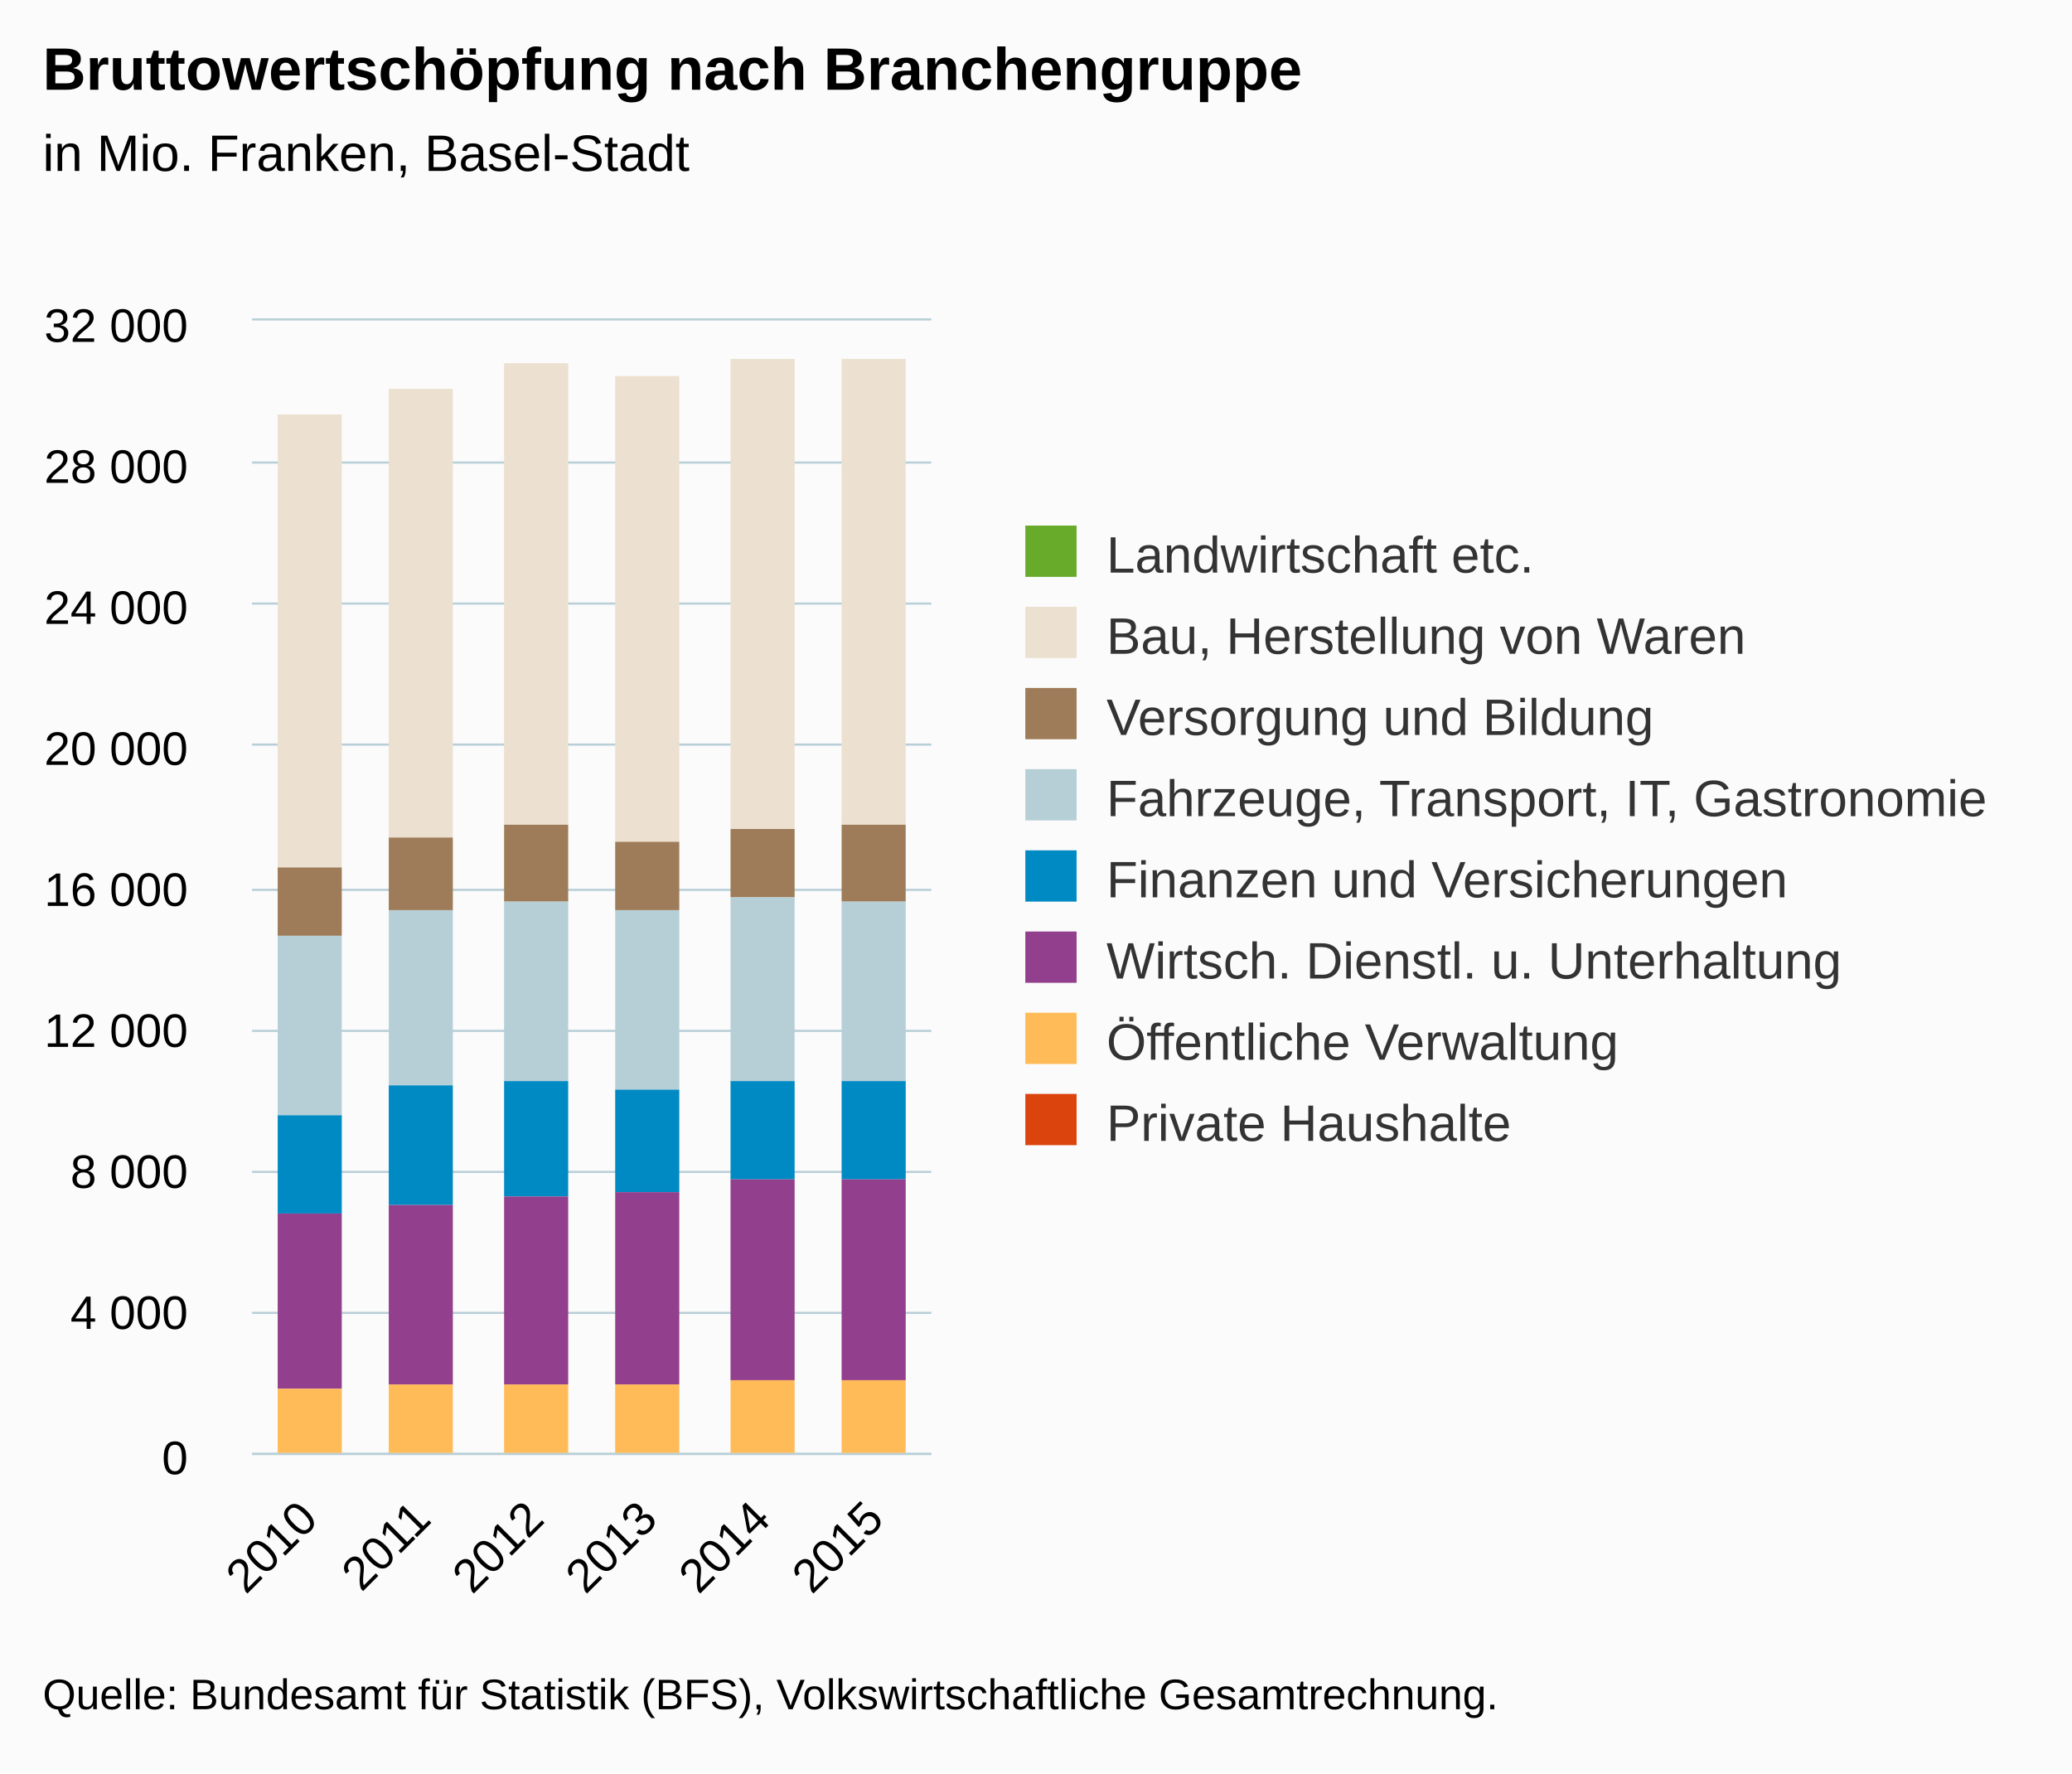
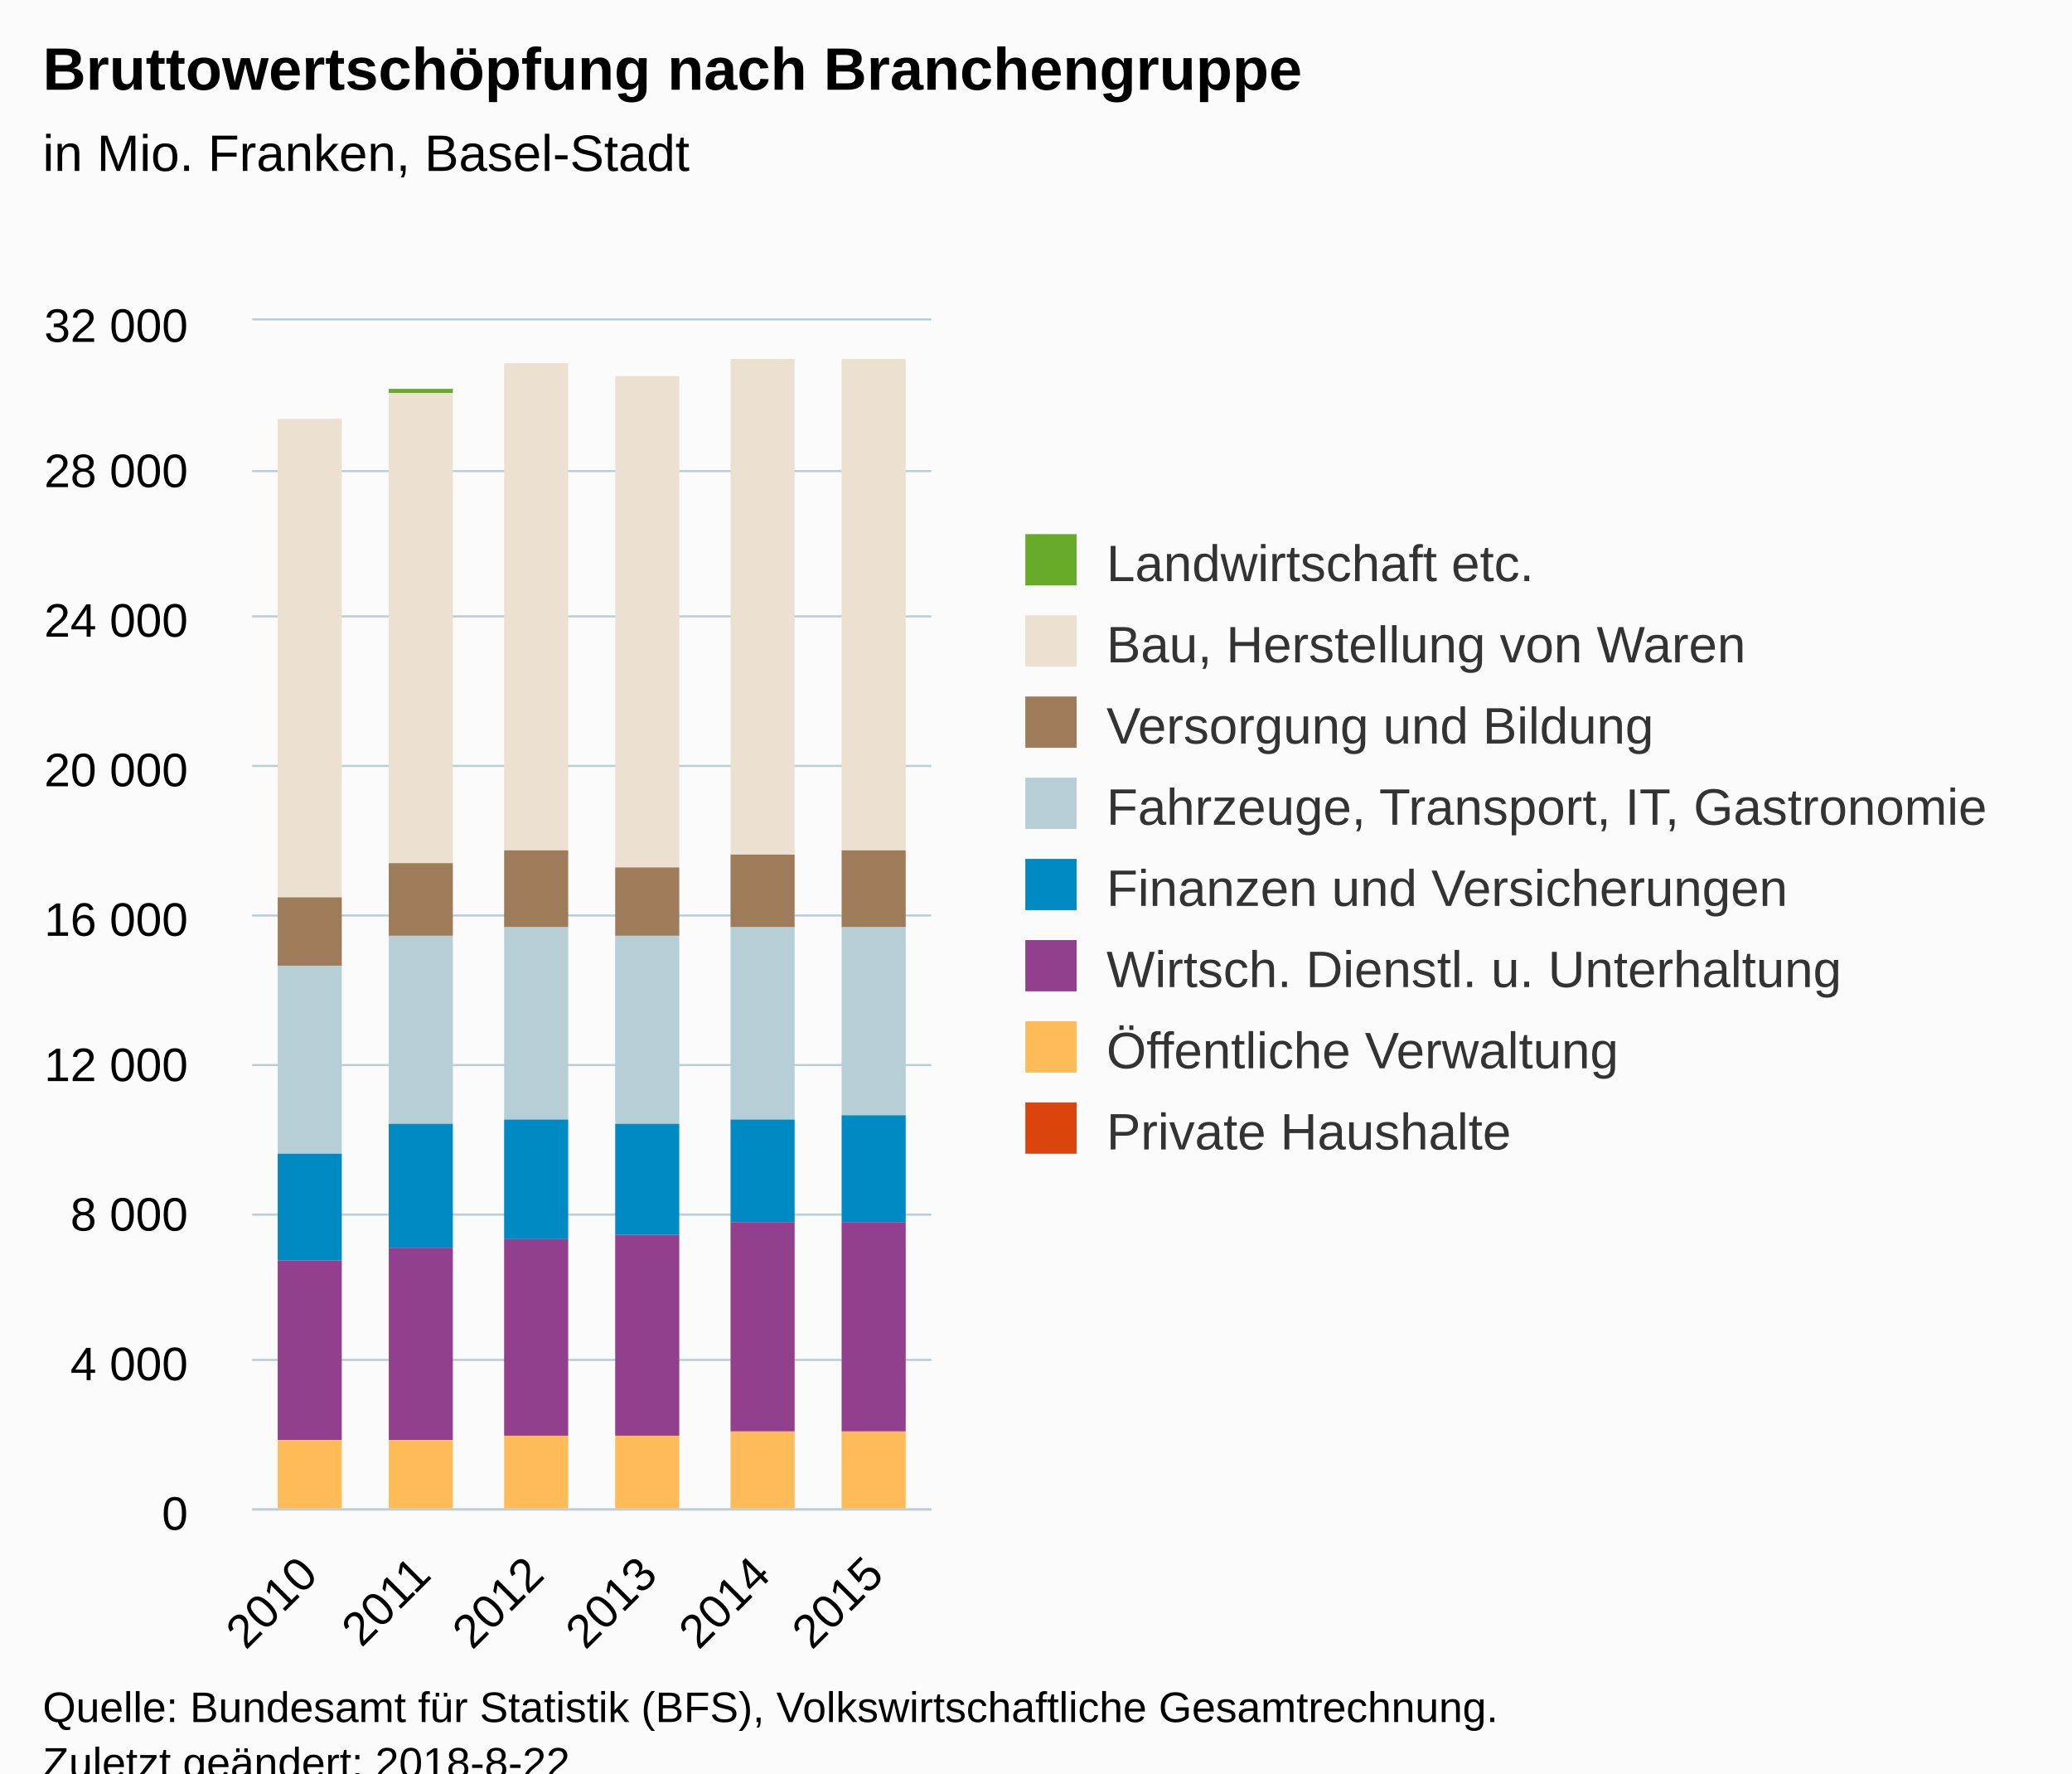
<svg xmlns="http://www.w3.org/2000/svg" version="1.1" class="highcharts-root" style="font-family:Arial;font-size:12px;" viewBox="0 0 485 415">
  <defs>
-     <clipPath id="highcharts-aaek1a6-6">
-       <rect x="0" y="0" width="159" height="265" fill="none" />
+     <clipPath id="highcharts-mgx6qn5-6">
+       <rect x="0" y="0" width="159" height="278" fill="none" />
    </clipPath>
-     <clipPath id="highcharts-aaek1a6-7">
-       <rect x="0" y="0" width="159" height="265" fill="none" />
+     <clipPath id="highcharts-mgx6qn5-7">
+       <rect x="0" y="0" width="159" height="278" fill="none" />
    </clipPath>
  </defs>
-   <rect fill="#fbfbfb" class="highcharts-background" x="0" y="0" width="485" height="415" rx="0" ry="0" />
-   <rect fill="none" class="highcharts-plot-background" x="59" y="75" width="159" height="265" />
+   <rect fill="#fbfbfb" class="highcharts-background" x="0" y="0" width="485" height="428" rx="0" ry="0" />
+   <rect fill="none" class="highcharts-plot-background" x="59" y="75" width="159" height="278" />
  <g class="highcharts-pane-group" data-z-index="0" />
  <g class="highcharts-grid highcharts-xaxis-grid " data-z-index="1">
-     <path fill="none" data-z-index="1" class="highcharts-grid-line" d="M 85.5 75 L 85.5 340" opacity="1" />
-     <path fill="none" data-z-index="1" class="highcharts-grid-line" d="M 111.5 75 L 111.5 340" opacity="1" />
-     <path fill="none" data-z-index="1" class="highcharts-grid-line" d="M 138.5 75 L 138.5 340" opacity="1" />
-     <path fill="none" data-z-index="1" class="highcharts-grid-line" d="M 164.5 75 L 164.5 340" opacity="1" />
-     <path fill="none" data-z-index="1" class="highcharts-grid-line" d="M 191.5 75 L 191.5 340" opacity="1" />
-     <path fill="none" data-z-index="1" class="highcharts-grid-line" d="M 217.5 75 L 217.5 340" opacity="1" />
-     <path fill="none" data-z-index="1" class="highcharts-grid-line" d="M 58.5 75 L 58.5 340" opacity="1" />
+     <path fill="none" data-z-index="1" class="highcharts-grid-line" d="M 85.5 75 L 85.5 353" opacity="1" />
+     <path fill="none" data-z-index="1" class="highcharts-grid-line" d="M 111.5 75 L 111.5 353" opacity="1" />
+     <path fill="none" data-z-index="1" class="highcharts-grid-line" d="M 138.5 75 L 138.5 353" opacity="1" />
+     <path fill="none" data-z-index="1" class="highcharts-grid-line" d="M 164.5 75 L 164.5 353" opacity="1" />
+     <path fill="none" data-z-index="1" class="highcharts-grid-line" d="M 191.5 75 L 191.5 353" opacity="1" />
+     <path fill="none" data-z-index="1" class="highcharts-grid-line" d="M 217.5 75 L 217.5 353" opacity="1" />
+     <path fill="none" data-z-index="1" class="highcharts-grid-line" d="M 58.5 75 L 58.5 353" opacity="1" />
  </g>
  <g class="highcharts-grid highcharts-yaxis-grid " data-z-index="1">
-     <path fill="none" stroke="#B9CFD7" stroke-width="0.5" data-z-index="1" class="highcharts-grid-line" d="M 59 340.25 L 218 340.25" opacity="1" />
-     <path fill="none" stroke="#B9CFD7" stroke-width="0.5" data-z-index="1" class="highcharts-grid-line" d="M 59 307.25 L 218 307.25" opacity="1" />
-     <path fill="none" stroke="#B9CFD7" stroke-width="0.5" data-z-index="1" class="highcharts-grid-line" d="M 59 274.25 L 218 274.25" opacity="1" />
-     <path fill="none" stroke="#B9CFD7" stroke-width="0.5" data-z-index="1" class="highcharts-grid-line" d="M 59 241.25 L 218 241.25" opacity="1" />
-     <path fill="none" stroke="#B9CFD7" stroke-width="0.5" data-z-index="1" class="highcharts-grid-line" d="M 59 208.25 L 218 208.25" opacity="1" />
-     <path fill="none" stroke="#B9CFD7" stroke-width="0.5" data-z-index="1" class="highcharts-grid-line" d="M 59 174.25 L 218 174.25" opacity="1" />
-     <path fill="none" stroke="#B9CFD7" stroke-width="0.5" data-z-index="1" class="highcharts-grid-line" d="M 59 141.25 L 218 141.25" opacity="1" />
-     <path fill="none" stroke="#B9CFD7" stroke-width="0.5" data-z-index="1" class="highcharts-grid-line" d="M 59 108.25 L 218 108.25" opacity="1" />
+     <path fill="none" stroke="#B9CFD7" stroke-width="0.5" data-z-index="1" class="highcharts-grid-line" d="M 59 353.25 L 218 353.25" opacity="1" />
+     <path fill="none" stroke="#B9CFD7" stroke-width="0.5" data-z-index="1" class="highcharts-grid-line" d="M 59 318.25 L 218 318.25" opacity="1" />
+     <path fill="none" stroke="#B9CFD7" stroke-width="0.5" data-z-index="1" class="highcharts-grid-line" d="M 59 284.25 L 218 284.25" opacity="1" />
+     <path fill="none" stroke="#B9CFD7" stroke-width="0.5" data-z-index="1" class="highcharts-grid-line" d="M 59 249.25 L 218 249.25" opacity="1" />
+     <path fill="none" stroke="#B9CFD7" stroke-width="0.5" data-z-index="1" class="highcharts-grid-line" d="M 59 214.25 L 218 214.25" opacity="1" />
+     <path fill="none" stroke="#B9CFD7" stroke-width="0.5" data-z-index="1" class="highcharts-grid-line" d="M 59 179.25 L 218 179.25" opacity="1" />
+     <path fill="none" stroke="#B9CFD7" stroke-width="0.5" data-z-index="1" class="highcharts-grid-line" d="M 59 144.25 L 218 144.25" opacity="1" />
+     <path fill="none" stroke="#B9CFD7" stroke-width="0.5" data-z-index="1" class="highcharts-grid-line" d="M 59 110.25 L 218 110.25" opacity="1" />
    <path fill="none" stroke="#B9CFD7" stroke-width="0.5" data-z-index="1" class="highcharts-grid-line" d="M 59 74.75 L 218 74.75" opacity="1" />
  </g>
-   <rect fill="none" class="highcharts-plot-border" data-z-index="1" x="59" y="75" width="159" height="265" />
+   <rect fill="none" class="highcharts-plot-border" data-z-index="1" x="59" y="75" width="159" height="278" />
  <g class="highcharts-axis highcharts-xaxis " data-z-index="2">
-     <path fill="none" class="highcharts-axis-line" stroke="#B9CFD7" stroke-width="0.5" data-z-index="7" d="M 59 340.25 L 218 340.25" />
+     <path fill="none" class="highcharts-axis-line" stroke="#B9CFD7" stroke-width="0.5" data-z-index="7" d="M 59 353.25 L 218 353.25" />
  </g>
  <g class="highcharts-axis highcharts-yaxis " data-z-index="2">
-     <path fill="none" class="highcharts-axis-line" data-z-index="7" d="M 59 75 L 59 340" />
+     <path fill="none" class="highcharts-axis-line" data-z-index="7" d="M 59 75 L 59 353" />
  </g>
  <g class="highcharts-series-group" data-z-index="3">
-     <g data-z-index="0.1" class="highcharts-series highcharts-series-0 highcharts-column-series " transform="translate(59,75) scale(1 1)" clip-path="url(#highcharts-aaek1a6-7)">
-       <rect x="6" y="22" width="15" height="0" fill="#68AB2B" class="highcharts-point" />
-       <rect x="32" y="16" width="15" height="0" fill="#68AB2B" class="highcharts-point" />
+     <g data-z-index="0.1" class="highcharts-series highcharts-series-0 highcharts-column-series " transform="translate(59,75) scale(1 1)" clip-path="url(#highcharts-mgx6qn5-7)">
+       <rect x="6" y="23" width="15" height="0" fill="#68AB2B" class="highcharts-point" />
+       <rect x="32" y="16" width="15" height="1" fill="#68AB2B" class="highcharts-point" />
      <rect x="59" y="10" width="15" height="0" fill="#68AB2B" class="highcharts-point" />
      <rect x="85" y="13" width="15" height="0" fill="#68AB2B" class="highcharts-point" />
      <rect x="112" y="9" width="15" height="0" fill="#68AB2B" class="highcharts-point" />
      <rect x="138" y="9" width="15" height="0" fill="#68AB2B" class="highcharts-point" />
    </g>
    <g data-z-index="0.1" class="highcharts-markers highcharts-series-0 highcharts-column-series " transform="translate(59,75) scale(1 1)" clip-path="none" />
-     <g data-z-index="0.1" class="highcharts-series highcharts-series-1 highcharts-column-series " transform="translate(59,75) scale(1 1)" clip-path="url(#highcharts-aaek1a6-7)">
-       <rect x="6" y="22" width="15" height="106" fill="#ECE1D0" class="highcharts-point" />
-       <rect x="32" y="16" width="15" height="105" fill="#ECE1D0" class="highcharts-point" />
-       <rect x="59" y="10" width="15" height="108" fill="#ECE1D0" class="highcharts-point" />
-       <rect x="85" y="13" width="15" height="109" fill="#ECE1D0" class="highcharts-point" />
-       <rect x="112" y="9" width="15" height="110" fill="#ECE1D0" class="highcharts-point" />
-       <rect x="138" y="9" width="15" height="109" fill="#ECE1D0" class="highcharts-point" />
+     <g data-z-index="0.1" class="highcharts-series highcharts-series-1 highcharts-column-series " transform="translate(59,75) scale(1 1)" clip-path="url(#highcharts-mgx6qn5-7)">
+       <rect x="6" y="23" width="15" height="112" fill="#ECE1D0" class="highcharts-point" />
+       <rect x="32" y="17" width="15" height="110" fill="#ECE1D0" class="highcharts-point" />
+       <rect x="59" y="10" width="15" height="114" fill="#ECE1D0" class="highcharts-point" />
+       <rect x="85" y="13" width="15" height="115" fill="#ECE1D0" class="highcharts-point" />
+       <rect x="112" y="9" width="15" height="116" fill="#ECE1D0" class="highcharts-point" />
+       <rect x="138" y="9" width="15" height="115" fill="#ECE1D0" class="highcharts-point" />
    </g>
    <g data-z-index="0.1" class="highcharts-markers highcharts-series-1 highcharts-column-series " transform="translate(59,75) scale(1 1)" clip-path="none" />
-     <g data-z-index="0.1" class="highcharts-series highcharts-series-2 highcharts-column-series " transform="translate(59,75) scale(1 1)" clip-path="url(#highcharts-aaek1a6-7)">
-       <rect x="6" y="128" width="15" height="16" fill="#9E7C59" class="highcharts-point" />
-       <rect x="32" y="121" width="15" height="17" fill="#9E7C59" class="highcharts-point" />
-       <rect x="59" y="118" width="15" height="18" fill="#9E7C59" class="highcharts-point" />
-       <rect x="85" y="122" width="15" height="16" fill="#9E7C59" class="highcharts-point" />
-       <rect x="112" y="119" width="15" height="16" fill="#9E7C59" class="highcharts-point" />
-       <rect x="138" y="118" width="15" height="18" fill="#9E7C59" class="highcharts-point" />
+     <g data-z-index="0.1" class="highcharts-series highcharts-series-2 highcharts-column-series " transform="translate(59,75) scale(1 1)" clip-path="url(#highcharts-mgx6qn5-7)">
+       <rect x="6" y="135" width="15" height="16" fill="#9E7C59" class="highcharts-point" />
+       <rect x="32" y="127" width="15" height="17" fill="#9E7C59" class="highcharts-point" />
+       <rect x="59" y="124" width="15" height="18" fill="#9E7C59" class="highcharts-point" />
+       <rect x="85" y="128" width="15" height="16" fill="#9E7C59" class="highcharts-point" />
+       <rect x="112" y="125" width="15" height="17" fill="#9E7C59" class="highcharts-point" />
+       <rect x="138" y="124" width="15" height="18" fill="#9E7C59" class="highcharts-point" />
    </g>
    <g data-z-index="0.1" class="highcharts-markers highcharts-series-2 highcharts-column-series " transform="translate(59,75) scale(1 1)" clip-path="none" />
-     <g data-z-index="0.1" class="highcharts-series highcharts-series-3 highcharts-column-series " transform="translate(59,75) scale(1 1)" clip-path="url(#highcharts-aaek1a6-7)">
-       <rect x="6" y="144" width="15" height="42" fill="#B6CFD7" class="highcharts-point" />
-       <rect x="32" y="138" width="15" height="41" fill="#B6CFD7" class="highcharts-point" />
-       <rect x="59" y="136" width="15" height="42" fill="#B6CFD7" class="highcharts-point" />
-       <rect x="85" y="138" width="15" height="42" fill="#B6CFD7" class="highcharts-point" />
-       <rect x="112" y="135" width="15" height="43" fill="#B6CFD7" class="highcharts-point" />
-       <rect x="138" y="136" width="15" height="42" fill="#B6CFD7" class="highcharts-point" />
+     <g data-z-index="0.1" class="highcharts-series highcharts-series-3 highcharts-column-series " transform="translate(59,75) scale(1 1)" clip-path="url(#highcharts-mgx6qn5-7)">
+       <rect x="6" y="151" width="15" height="44" fill="#B6CFD7" class="highcharts-point" />
+       <rect x="32" y="144" width="15" height="44" fill="#B6CFD7" class="highcharts-point" />
+       <rect x="59" y="142" width="15" height="45" fill="#B6CFD7" class="highcharts-point" />
+       <rect x="85" y="144" width="15" height="44" fill="#B6CFD7" class="highcharts-point" />
+       <rect x="112" y="142" width="15" height="45" fill="#B6CFD7" class="highcharts-point" />
+       <rect x="138" y="142" width="15" height="44" fill="#B6CFD7" class="highcharts-point" />
    </g>
    <g data-z-index="0.1" class="highcharts-markers highcharts-series-3 highcharts-column-series " transform="translate(59,75) scale(1 1)" clip-path="none" />
-     <g data-z-index="0.1" class="highcharts-series highcharts-series-4 highcharts-column-series " transform="translate(59,75) scale(1 1)" clip-path="url(#highcharts-aaek1a6-7)">
-       <rect x="6" y="186" width="15" height="23" fill="#008AC3" class="highcharts-point" />
-       <rect x="32" y="179" width="15" height="28" fill="#008AC3" class="highcharts-point" />
-       <rect x="59" y="178" width="15" height="27" fill="#008AC3" class="highcharts-point" />
-       <rect x="85" y="180" width="15" height="24" fill="#008AC3" class="highcharts-point" />
-       <rect x="112" y="178" width="15" height="23" fill="#008AC3" class="highcharts-point" />
-       <rect x="138" y="178" width="15" height="23" fill="#008AC3" class="highcharts-point" />
+     <g data-z-index="0.1" class="highcharts-series highcharts-series-4 highcharts-column-series " transform="translate(59,75) scale(1 1)" clip-path="url(#highcharts-mgx6qn5-7)">
+       <rect x="6" y="195" width="15" height="25" fill="#008AC3" class="highcharts-point" />
+       <rect x="32" y="188" width="15" height="29" fill="#008AC3" class="highcharts-point" />
+       <rect x="59" y="187" width="15" height="28" fill="#008AC3" class="highcharts-point" />
+       <rect x="85" y="188" width="15" height="26" fill="#008AC3" class="highcharts-point" />
+       <rect x="112" y="187" width="15" height="24" fill="#008AC3" class="highcharts-point" />
+       <rect x="138" y="186" width="15" height="25" fill="#008AC3" class="highcharts-point" />
    </g>
    <g data-z-index="0.1" class="highcharts-markers highcharts-series-4 highcharts-column-series " transform="translate(59,75) scale(1 1)" clip-path="none" />
-     <g data-z-index="0.1" class="highcharts-series highcharts-series-5 highcharts-column-series " transform="translate(59,75) scale(1 1)" clip-path="url(#highcharts-aaek1a6-7)">
-       <rect x="6" y="209" width="15" height="41" fill="#923F8D" class="highcharts-point" />
-       <rect x="32" y="207" width="15" height="42" fill="#923F8D" class="highcharts-point" />
-       <rect x="59" y="205" width="15" height="44" fill="#923F8D" class="highcharts-point" />
-       <rect x="85" y="204" width="15" height="45" fill="#923F8D" class="highcharts-point" />
-       <rect x="112" y="201" width="15" height="47" fill="#923F8D" class="highcharts-point" />
-       <rect x="138" y="201" width="15" height="47" fill="#923F8D" class="highcharts-point" />
+     <g data-z-index="0.1" class="highcharts-series highcharts-series-5 highcharts-column-series " transform="translate(59,75) scale(1 1)" clip-path="url(#highcharts-mgx6qn5-7)">
+       <rect x="6" y="220" width="15" height="42" fill="#923F8D" class="highcharts-point" />
+       <rect x="32" y="217" width="15" height="45" fill="#923F8D" class="highcharts-point" />
+       <rect x="59" y="215" width="15" height="46" fill="#923F8D" class="highcharts-point" />
+       <rect x="85" y="214" width="15" height="47" fill="#923F8D" class="highcharts-point" />
+       <rect x="112" y="211" width="15" height="49" fill="#923F8D" class="highcharts-point" />
+       <rect x="138" y="211" width="15" height="49" fill="#923F8D" class="highcharts-point" />
    </g>
    <g data-z-index="0.1" class="highcharts-markers highcharts-series-5 highcharts-column-series " transform="translate(59,75) scale(1 1)" clip-path="none" />
-     <g data-z-index="0.1" class="highcharts-series highcharts-series-6 highcharts-column-series " transform="translate(59,75) scale(1 1)" clip-path="url(#highcharts-aaek1a6-7)">
-       <rect x="6" y="250" width="15" height="16" fill="#FFBB58" class="highcharts-point" />
-       <rect x="32" y="249" width="15" height="17" fill="#FFBB58" class="highcharts-point" />
-       <rect x="59" y="249" width="15" height="17" fill="#FFBB58" class="highcharts-point" />
-       <rect x="85" y="249" width="15" height="17" fill="#FFBB58" class="highcharts-point" />
-       <rect x="112" y="248" width="15" height="18" fill="#FFBB58" class="highcharts-point" />
-       <rect x="138" y="248" width="15" height="18" fill="#FFBB58" class="highcharts-point" />
+     <g data-z-index="0.1" class="highcharts-series highcharts-series-6 highcharts-column-series " transform="translate(59,75) scale(1 1)" clip-path="url(#highcharts-mgx6qn5-7)">
+       <rect x="6" y="262" width="15" height="17" fill="#FFBB58" class="highcharts-point" />
+       <rect x="32" y="262" width="15" height="17" fill="#FFBB58" class="highcharts-point" />
+       <rect x="59" y="261" width="15" height="18" fill="#FFBB58" class="highcharts-point" />
+       <rect x="85" y="261" width="15" height="18" fill="#FFBB58" class="highcharts-point" />
+       <rect x="112" y="260" width="15" height="19" fill="#FFBB58" class="highcharts-point" />
+       <rect x="138" y="260" width="15" height="19" fill="#FFBB58" class="highcharts-point" />
    </g>
    <g data-z-index="0.1" class="highcharts-markers highcharts-series-6 highcharts-column-series " transform="translate(59,75) scale(1 1)" clip-path="none" />
-     <g data-z-index="0.1" class="highcharts-series highcharts-series-7 highcharts-column-series " transform="translate(59,75) scale(1 1)" clip-path="url(#highcharts-aaek1a6-7)">
-       <rect x="6" y="266" width="15" height="0" fill="#DC440E" class="highcharts-point" />
-       <rect x="32" y="266" width="15" height="0" fill="#DC440E" class="highcharts-point" />
-       <rect x="59" y="266" width="15" height="0" fill="#DC440E" class="highcharts-point" />
-       <rect x="85" y="266" width="15" height="0" fill="#DC440E" class="highcharts-point" />
-       <rect x="112" y="266" width="15" height="0" fill="#DC440E" class="highcharts-point" />
-       <rect x="138" y="266" width="15" height="0" fill="#DC440E" class="highcharts-point" />
+     <g data-z-index="0.1" class="highcharts-series highcharts-series-7 highcharts-column-series " transform="translate(59,75) scale(1 1)" clip-path="url(#highcharts-mgx6qn5-7)">
+       <rect x="6" y="279" width="15" height="0" fill="#DC440E" class="highcharts-point" />
+       <rect x="32" y="279" width="15" height="0" fill="#DC440E" class="highcharts-point" />
+       <rect x="59" y="279" width="15" height="0" fill="#DC440E" class="highcharts-point" />
+       <rect x="85" y="279" width="15" height="0" fill="#DC440E" class="highcharts-point" />
+       <rect x="112" y="279" width="15" height="0" fill="#DC440E" class="highcharts-point" />
+       <rect x="138" y="279" width="15" height="0" fill="#DC440E" class="highcharts-point" />
    </g>
    <g data-z-index="0.1" class="highcharts-markers highcharts-series-7 highcharts-column-series " transform="translate(59,75) scale(1 1)" clip-path="none" />
  </g>
  <text x="10" text-anchor="start" class="highcharts-title" data-z-index="4" style="color:#000000;font-size:14px;font-weight:bold;fill:#000000;" y="21">
    <tspan>Bruttowertschöpfung nach Branchengruppe</tspan>
  </text>
  <text x="10" text-anchor="start" class="highcharts-subtitle" data-z-index="4" style="color:#000000;font-size:12px;font-weight:normal;font-family:Arial;fill:#000000;" y="40">
    <tspan>in Mio. Franken, Basel-Stadt</tspan>
  </text>
-   <g class="highcharts-legend" data-z-index="7" transform="translate(230,116)">
+   <g class="highcharts-legend" data-z-index="7" transform="translate(230,118)">
    <rect fill="none" class="highcharts-legend-box" rx="0" ry="0" x="0" y="0" width="244" height="163" visibility="visible" />
    <g data-z-index="1">
      <g>
        <g class="highcharts-legend-item highcharts-column-series highcharts-color-undefined highcharts-series-0" data-z-index="1" transform="translate(8,3)">
          <text x="21" style="color:#333333;font-size:12px;font-weight:normal;cursor:pointer;fill:#333333;" text-anchor="start" data-z-index="2" y="15">
            <tspan>Landwirtschaft etc.</tspan>
          </text>
          <rect x="2" y="4" width="12" height="12" fill="#68AB2B" class="highcharts-point" data-z-index="3" />
        </g>
        <g class="highcharts-legend-item highcharts-column-series highcharts-color-undefined highcharts-series-1" data-z-index="1" transform="translate(8,22)">
          <text x="21" y="15" style="color:#333333;font-size:12px;font-weight:normal;cursor:pointer;fill:#333333;" text-anchor="start" data-z-index="2">
            <tspan>Bau, Herstellung von Waren</tspan>
          </text>
          <rect x="2" y="4" width="12" height="12" fill="#ECE1D0" class="highcharts-point" data-z-index="3" />
        </g>
        <g class="highcharts-legend-item highcharts-column-series highcharts-color-undefined highcharts-series-2" data-z-index="1" transform="translate(8,41)">
          <text x="21" y="15" style="color:#333333;font-size:12px;font-weight:normal;cursor:pointer;fill:#333333;" text-anchor="start" data-z-index="2">
            <tspan>Versorgung und Bildung</tspan>
          </text>
          <rect x="2" y="4" width="12" height="12" fill="#9E7C59" class="highcharts-point" data-z-index="3" />
        </g>
        <g class="highcharts-legend-item highcharts-column-series highcharts-color-undefined highcharts-series-3" data-z-index="1" transform="translate(8,60)">
          <text x="21" y="15" style="color:#333333;font-size:12px;font-weight:normal;cursor:pointer;fill:#333333;" text-anchor="start" data-z-index="2">
            <tspan>Fahrzeuge, Transport, IT, Gastronomie</tspan>
          </text>
          <rect x="2" y="4" width="12" height="12" fill="#B6CFD7" class="highcharts-point" data-z-index="3" />
        </g>
        <g class="highcharts-legend-item highcharts-column-series highcharts-color-undefined highcharts-series-4" data-z-index="1" transform="translate(8,79)">
          <text x="21" y="15" style="color:#333333;font-size:12px;font-weight:normal;cursor:pointer;fill:#333333;" text-anchor="start" data-z-index="2">
            <tspan>Finanzen und Versicherungen</tspan>
          </text>
          <rect x="2" y="4" width="12" height="12" fill="#008AC3" class="highcharts-point" data-z-index="3" />
        </g>
        <g class="highcharts-legend-item highcharts-column-series highcharts-color-undefined highcharts-series-5" data-z-index="1" transform="translate(8,98)">
          <text x="21" y="15" style="color:#333333;font-size:12px;font-weight:normal;cursor:pointer;fill:#333333;" text-anchor="start" data-z-index="2">
            <tspan>Wirtsch. Dienstl. u. Unterhaltung</tspan>
          </text>
          <rect x="2" y="4" width="12" height="12" fill="#923F8D" class="highcharts-point" data-z-index="3" />
        </g>
        <g class="highcharts-legend-item highcharts-column-series highcharts-color-undefined highcharts-series-6" data-z-index="1" transform="translate(8,117)">
          <text x="21" y="15" style="color:#333333;font-size:12px;font-weight:normal;cursor:pointer;fill:#333333;" text-anchor="start" data-z-index="2">
            <tspan>Öffentliche Verwaltung</tspan>
          </text>
          <rect x="2" y="4" width="12" height="12" fill="#FFBB58" class="highcharts-point" data-z-index="3" />
        </g>
        <g class="highcharts-legend-item highcharts-column-series highcharts-color-undefined highcharts-series-7" data-z-index="1" transform="translate(8,136)">
          <text x="21" y="15" style="color:#333333;font-size:12px;font-weight:normal;cursor:pointer;fill:#333333;" text-anchor="start" data-z-index="2">
            <tspan>Private Haushalte</tspan>
          </text>
          <rect x="2" y="4" width="12" height="12" fill="#DC440E" class="highcharts-point" data-z-index="3" />
        </g>
      </g>
    </g>
  </g>
  <g class="highcharts-axis-labels highcharts-xaxis-labels " data-z-index="7">
-     <text x="74.843" style="color:#000000;cursor:default;font-size:11px;fill:#000000;" text-anchor="end" transform="translate(0,0) rotate(-45 74.84272 356)" y="356" opacity="1">2010</text>
-     <text x="101.343" style="color:#000000;cursor:default;font-size:11px;fill:#000000;" text-anchor="end" transform="translate(0,0) rotate(-45 101.3427 356)" y="356" opacity="1">2011</text>
-     <text x="127.843" style="color:#000000;cursor:default;font-size:11px;fill:#000000;" text-anchor="end" transform="translate(0,0) rotate(-45 127.8427 356)" y="356" opacity="1">2012</text>
-     <text x="154.343" style="color:#000000;cursor:default;font-size:11px;fill:#000000;" text-anchor="end" transform="translate(0,0) rotate(-45 154.3427 356)" y="356" opacity="1">2013</text>
-     <text x="180.843" style="color:#000000;cursor:default;font-size:11px;fill:#000000;" text-anchor="end" transform="translate(0,0) rotate(-45 180.8427 356)" y="356" opacity="1">2014</text>
-     <text x="207.343" style="color:#000000;cursor:default;font-size:11px;fill:#000000;" text-anchor="end" transform="translate(0,0) rotate(-45 207.3427 356)" y="356" opacity="1">2015</text>
+     <text x="74.843" style="color:#000000;cursor:default;font-size:11px;fill:#000000;" text-anchor="end" transform="translate(0,0) rotate(-45 74.84272 369)" y="369" opacity="1">2010</text>
+     <text x="101.343" style="color:#000000;cursor:default;font-size:11px;fill:#000000;" text-anchor="end" transform="translate(0,0) rotate(-45 101.3427 369)" y="369" opacity="1">2011</text>
+     <text x="127.843" style="color:#000000;cursor:default;font-size:11px;fill:#000000;" text-anchor="end" transform="translate(0,0) rotate(-45 127.8427 369)" y="369" opacity="1">2012</text>
+     <text x="154.343" style="color:#000000;cursor:default;font-size:11px;fill:#000000;" text-anchor="end" transform="translate(0,0) rotate(-45 154.3427 369)" y="369" opacity="1">2013</text>
+     <text x="180.843" style="color:#000000;cursor:default;font-size:11px;fill:#000000;" text-anchor="end" transform="translate(0,0) rotate(-45 180.8427 369)" y="369" opacity="1">2014</text>
+     <text x="207.343" style="color:#000000;cursor:default;font-size:11px;fill:#000000;" text-anchor="end" transform="translate(0,0) rotate(-45 207.3427 369)" y="369" opacity="1">2015</text>
  </g>
  <g class="highcharts-axis-labels highcharts-yaxis-labels " data-z-index="7">
-     <text x="44" style="color:#000000;cursor:default;font-size:11px;fill:#000000;" text-anchor="end" transform="translate(0,0)" y="345" opacity="1">0</text>
-     <text x="44" style="color:#000000;cursor:default;font-size:11px;fill:#000000;" text-anchor="end" transform="translate(0,0)" y="311" opacity="1">
+     <text x="44" style="color:#000000;cursor:default;font-size:11px;fill:#000000;" text-anchor="end" transform="translate(0,0)" y="358" opacity="1">0</text>
+     <text x="44" style="color:#000000;cursor:default;font-size:11px;fill:#000000;" text-anchor="end" transform="translate(0,0)" y="323" opacity="1">
      <tspan>4 000</tspan>
    </text>
-     <text x="44" style="color:#000000;cursor:default;font-size:11px;fill:#000000;" text-anchor="end" transform="translate(0,0)" y="278" opacity="1">
+     <text x="44" style="color:#000000;cursor:default;font-size:11px;fill:#000000;" text-anchor="end" transform="translate(0,0)" y="288" opacity="1">
      <tspan>8 000</tspan>
    </text>
-     <text x="44" style="color:#000000;cursor:default;font-size:11px;fill:#000000;" text-anchor="end" transform="translate(0,0)" y="245" opacity="1">
+     <text x="44" style="color:#000000;cursor:default;font-size:11px;fill:#000000;" text-anchor="end" transform="translate(0,0)" y="253" opacity="1">
      <tspan>12 000</tspan>
    </text>
-     <text x="44" style="color:#000000;cursor:default;font-size:11px;fill:#000000;" text-anchor="end" transform="translate(0,0)" y="212" opacity="1">
+     <text x="44" style="color:#000000;cursor:default;font-size:11px;fill:#000000;" text-anchor="end" transform="translate(0,0)" y="219" opacity="1">
      <tspan>16 000</tspan>
    </text>
-     <text x="44" style="color:#000000;cursor:default;font-size:11px;fill:#000000;" text-anchor="end" transform="translate(0,0)" y="179" opacity="1">
+     <text x="44" style="color:#000000;cursor:default;font-size:11px;fill:#000000;" text-anchor="end" transform="translate(0,0)" y="184" opacity="1">
      <tspan>20 000</tspan>
    </text>
-     <text x="44" style="color:#000000;cursor:default;font-size:11px;fill:#000000;" text-anchor="end" transform="translate(0,0)" y="146" opacity="1">
+     <text x="44" style="color:#000000;cursor:default;font-size:11px;fill:#000000;" text-anchor="end" transform="translate(0,0)" y="149" opacity="1">
      <tspan>24 000</tspan>
    </text>
-     <text x="44" style="color:#000000;cursor:default;font-size:11px;fill:#000000;" text-anchor="end" transform="translate(0,0)" y="113" opacity="1">
+     <text x="44" style="color:#000000;cursor:default;font-size:11px;fill:#000000;" text-anchor="end" transform="translate(0,0)" y="114" opacity="1">
      <tspan>28 000</tspan>
    </text>
    <text x="44" style="color:#000000;cursor:default;font-size:11px;fill:#000000;" text-anchor="end" transform="translate(0,0)" y="80" opacity="1">
      <tspan>32 000</tspan>
    </text>
  </g>
-   <text x="10" class="highcharts-credits" text-anchor="start" data-z-index="8" style="cursor:default;color:#000000;font-size:10px;fill:#000000;" y="400">
+   <text x="10" class="highcharts-credits" text-anchor="start" data-z-index="8" style="cursor:default;color:#000000;font-size:10px;fill:#000000;" y="403">
    <tspan>Quelle: Bundesamt für Statistik (BFS), Volkswirtschaftliche Gesamtrechnung.</tspan>
+     <tspan x="10" dy="13">Zuletzt geändert: 2018-8-22</tspan>
  </text>
</svg>
